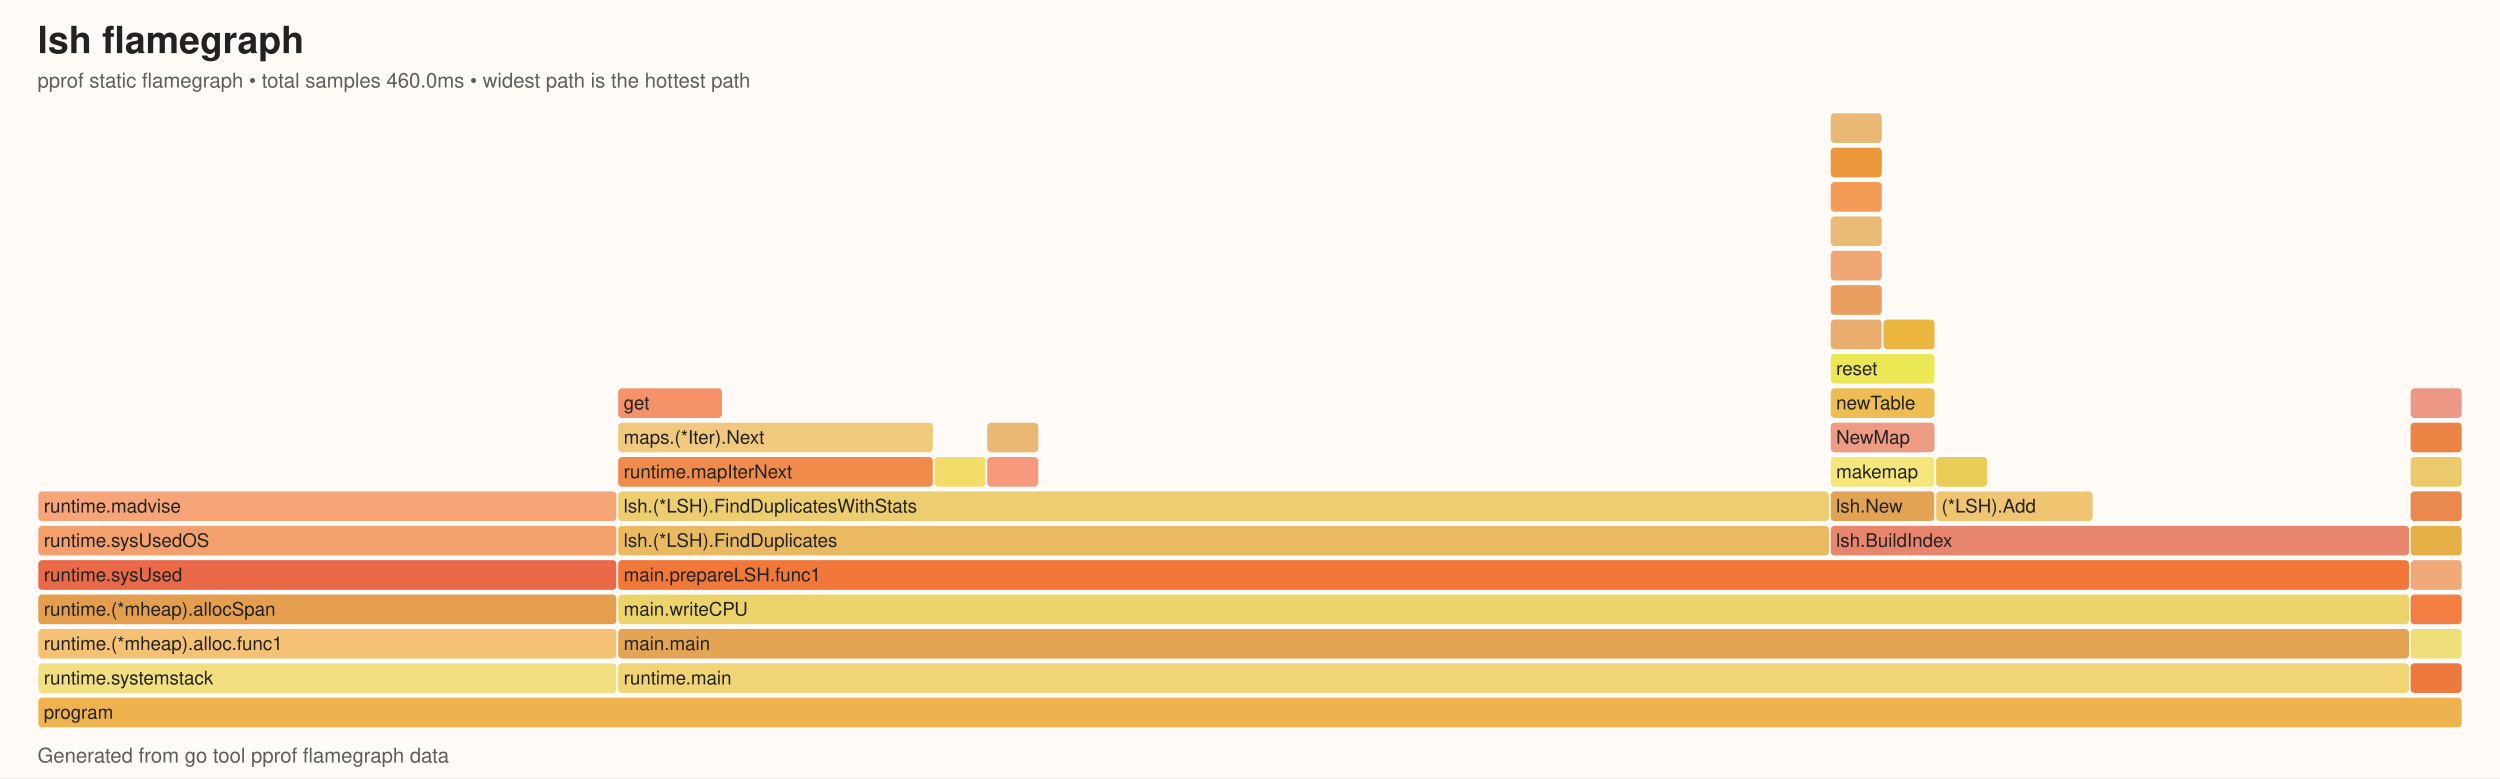
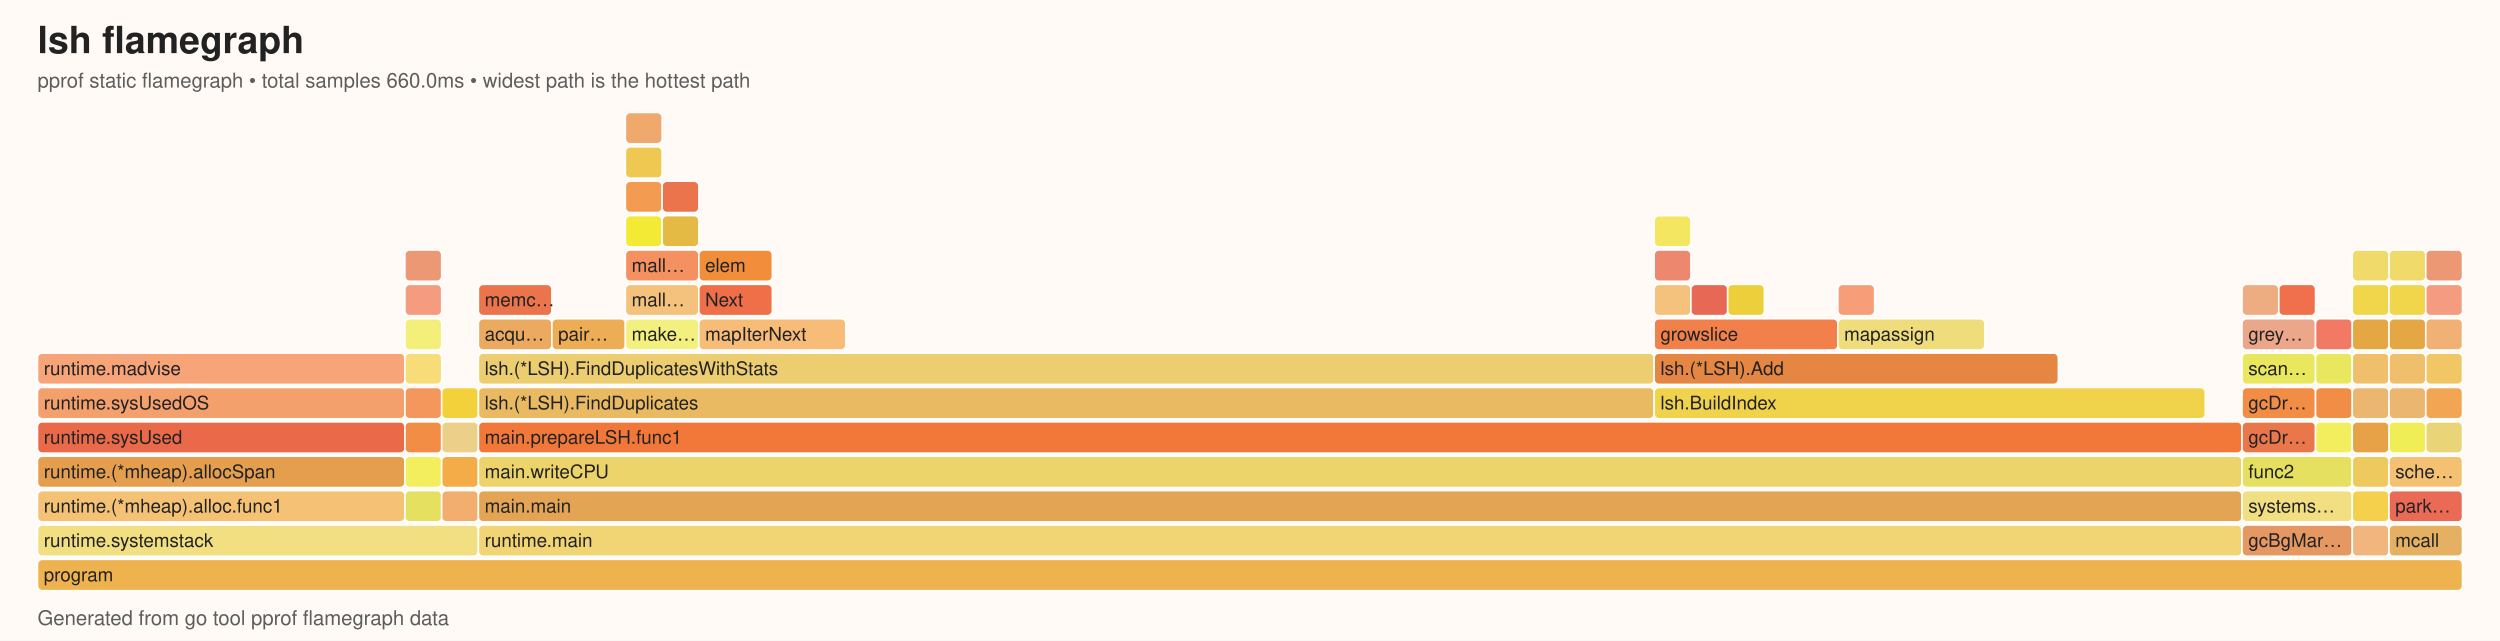
- <svg xmlns="http://www.w3.org/2000/svg" width="1600" height="498" viewBox="0 0 1600 498" role="img" aria-label="lsh flamegraph">
+ <svg xmlns="http://www.w3.org/2000/svg" width="1600" height="410" viewBox="0 0 1600 410" role="img" aria-label="lsh flamegraph">
  <style>text{font-family:-apple-system,BlinkMacSystemFont,'Segoe UI',Helvetica,Arial,sans-serif;}.title{font-size:24px;font-weight:700;fill:#222;}.subtitle{font-size:13px;fill:#5d5d5d;}.box-label{font-size:12px;fill:#222;pointer-events:none;}.box{stroke:#ffffff;stroke-width:1;}</style>
-   <rect x="0" y="0" width="1600" height="498" fill="#fffaf5" />
+   <rect x="0" y="0" width="1600" height="410" fill="#fffaf5" />
  <text class="title" x="24" y="34">lsh flamegraph</text>
-   <text class="subtitle" x="24" y="56">pprof static flamegraph • total samples 460.0ms • widest path is the hottest path</text>
-   <g>
-     <rect class="box" x="24.00" y="446.00" width="1552.00" height="20" rx="3" ry="3" fill="hsl(38,82%,62%)" />
-     <text class="box-label" x="28.00" y="460.00">program</text>
-   </g>
-   <g>
-     <rect class="box" x="24.00" y="424.00" width="371.13" height="20" rx="3" ry="3" fill="hsl(50,81%,73%)" />
-     <text class="box-label" x="28.00" y="438.00">runtime.systemstack</text>
-   </g>
-   <g>
-     <rect class="box" x="24.00" y="402.00" width="371.13" height="20" rx="3" ry="3" fill="hsl(36,87%,71%)" />
-     <text class="box-label" x="28.00" y="416.00">runtime.(*mheap).alloc.func1</text>
-   </g>
-   <g>
-     <rect class="box" x="24.00" y="380.00" width="371.13" height="20" rx="3" ry="3" fill="hsl(32,74%,60%)" />
-     <text class="box-label" x="28.00" y="394.00">runtime.(*mheap).allocSpan</text>
-   </g>
-   <g>
-     <rect class="box" x="24.00" y="358.00" width="371.13" height="20" rx="3" ry="3" fill="hsl(12,78%,60%)" />
-     <text class="box-label" x="28.00" y="372.00">runtime.sysUsed</text>
-   </g>
-   <g>
-     <rect class="box" x="24.00" y="336.00" width="371.13" height="20" rx="3" ry="3" fill="hsl(23,85%,69%)" />
-     <text class="box-label" x="28.00" y="350.00">runtime.sysUsedOS</text>
-   </g>
-   <g>
-     <rect class="box" x="24.00" y="314.00" width="371.13" height="20" rx="3" ry="3" fill="hsl(21,89%,72%)" />
-     <text class="box-label" x="28.00" y="328.00">runtime.madvise</text>
-   </g>
-   <g>
-     <rect class="box" x="395.13" y="424.00" width="1147.13" height="20" rx="3" ry="3" fill="hsl(46,82%,70%)" />
-     <text class="box-label" x="399.13" y="438.00">runtime.main</text>
-   </g>
-   <g>
-     <rect class="box" x="395.13" y="402.00" width="1147.13" height="20" rx="3" ry="3" fill="hsl(34,72%,61%)" />
-     <text class="box-label" x="399.13" y="416.00">main.main</text>
-   </g>
-   <g>
-     <rect class="box" x="395.13" y="380.00" width="1147.13" height="20" rx="3" ry="3" fill="hsl(49,77%,67%)" />
-     <text class="box-label" x="399.13" y="394.00">main.writeCPU</text>
-   </g>
-   <g>
-     <rect class="box" x="395.13" y="358.00" width="1147.13" height="20" rx="3" ry="3" fill="hsl(20,88%,59%)" />
-     <text class="box-label" x="399.13" y="372.00">main.prepareLSH.func1</text>
-   </g>
-   <g>
-     <rect class="box" x="395.13" y="336.00" width="776.00" height="20" rx="3" ry="3" fill="hsl(39,76%,65%)" />
-     <text class="box-label" x="399.13" y="350.00">lsh.(*LSH).FindDuplicates</text>
-   </g>
-   <g>
-     <rect class="box" x="395.13" y="314.00" width="776.00" height="20" rx="3" ry="3" fill="hsl(45,77%,68%)" />
-     <text class="box-label" x="399.13" y="328.00">lsh.(*LSH).FindDuplicatesWithStats</text>
-   </g>
-   <g>
-     <rect class="box" x="395.13" y="292.00" width="202.43" height="20" rx="3" ry="3" fill="hsl(23,85%,62%)" />
-     <text class="box-label" x="399.13" y="306.00">runtime.mapIterNext</text>
-   </g>
-   <g>
-     <rect class="box" x="395.13" y="270.00" width="202.43" height="20" rx="3" ry="3" fill="hsl(39,79%,72%)" />
-     <text class="box-label" x="399.13" y="284.00">maps.(*Iter).Next</text>
-   </g>
-   <g>
-     <rect class="box" x="395.13" y="248.00" width="67.48" height="20" rx="3" ry="3" fill="hsl(17,88%,69%)" />
-     <text class="box-label" x="399.13" y="262.00">get</text>
-   </g>
-   <g>
-     <rect class="box" x="597.57" y="292.00" width="33.74" height="20" rx="3" ry="3" fill="hsl(50,85%,68%)" />
-   </g>
-   <g>
-     <rect class="box" x="631.30" y="292.00" width="33.74" height="20" rx="3" ry="3" fill="hsl(14,89%,73%)" />
-   </g>
-   <g>
-     <rect class="box" x="631.30" y="270.00" width="33.74" height="20" rx="3" ry="3" fill="hsl(34,74%,69%)" />
-   </g>
-   <g>
-     <rect class="box" x="1171.13" y="336.00" width="371.13" height="20" rx="3" ry="3" fill="hsl(12,73%,67%)" />
-     <text class="box-label" x="1175.13" y="350.00">lsh.BuildIndex</text>
-   </g>
-   <g>
-     <rect class="box" x="1171.13" y="314.00" width="67.48" height="20" rx="3" ry="3" fill="hsl(33,72%,61%)" />
-     <text class="box-label" x="1175.13" y="328.00">lsh.New</text>
-   </g>
-   <g>
-     <rect class="box" x="1171.13" y="292.00" width="67.48" height="20" rx="3" ry="3" fill="hsl(53,85%,72%)" />
-     <text class="box-label" x="1175.13" y="306.00">makemap</text>
-   </g>
-   <g>
-     <rect class="box" x="1171.13" y="270.00" width="67.48" height="20" rx="3" ry="3" fill="hsl(14,75%,72%)" />
-     <text class="box-label" x="1175.13" y="284.00">NewMap</text>
-   </g>
-   <g>
-     <rect class="box" x="1171.13" y="248.00" width="67.48" height="20" rx="3" ry="3" fill="hsl(41,81%,63%)" />
-     <text class="box-label" x="1175.13" y="262.00">newTable</text>
-   </g>
-   <g>
-     <rect class="box" x="1171.13" y="226.00" width="67.48" height="20" rx="3" ry="3" fill="hsl(58,80%,63%)" />
-     <text class="box-label" x="1175.13" y="240.00">reset</text>
-   </g>
-   <g>
-     <rect class="box" x="1171.13" y="204.00" width="33.74" height="20" rx="3" ry="3" fill="hsl(31,74%,67%)" />
-   </g>
-   <g>
-     <rect class="box" x="1171.13" y="182.00" width="33.74" height="20" rx="3" ry="3" fill="hsl(27,77%,65%)" />
-   </g>
-   <g>
-     <rect class="box" x="1171.13" y="160.00" width="33.74" height="20" rx="3" ry="3" fill="hsl(24,81%,70%)" />
-   </g>
-   <g>
-     <rect class="box" x="1171.13" y="138.00" width="33.74" height="20" rx="3" ry="3" fill="hsl(36,73%,69%)" />
-   </g>
-   <g>
-     <rect class="box" x="1171.13" y="116.00" width="33.74" height="20" rx="3" ry="3" fill="hsl(26,88%,65%)" />
-   </g>
-   <g>
-     <rect class="box" x="1171.13" y="94.00" width="33.74" height="20" rx="3" ry="3" fill="hsl(31,82%,58%)" />
-   </g>
-   <g>
-     <rect class="box" x="1171.13" y="72.00" width="33.74" height="20" rx="3" ry="3" fill="hsl(34,74%,69%)" />
-   </g>
-   <g>
-     <rect class="box" x="1204.87" y="204.00" width="33.74" height="20" rx="3" ry="3" fill="hsl(42,80%,58%)" />
-   </g>
-   <g>
-     <rect class="box" x="1238.61" y="314.00" width="101.22" height="20" rx="3" ry="3" fill="hsl(40,80%,69%)" />
-     <text class="box-label" x="1242.61" y="328.00">(*LSH).Add</text>
-   </g>
-   <g>
-     <rect class="box" x="1238.61" y="292.00" width="33.74" height="20" rx="3" ry="3" fill="hsl(48,78%,63%)" />
-   </g>
-   <g>
-     <rect class="box" x="1542.26" y="424.00" width="33.74" height="20" rx="3" ry="3" fill="hsl(20,84%,59%)" />
-   </g>
-   <g>
-     <rect class="box" x="1542.26" y="402.00" width="33.74" height="20" rx="3" ry="3" fill="hsl(52,78%,71%)" />
-   </g>
-   <g>
-     <rect class="box" x="1542.26" y="380.00" width="33.74" height="20" rx="3" ry="3" fill="hsl(20,88%,61%)" />
-   </g>
-   <g>
-     <rect class="box" x="1542.26" y="358.00" width="33.74" height="20" rx="3" ry="3" fill="hsl(24,81%,71%)" />
-   </g>
-   <g>
-     <rect class="box" x="1542.26" y="336.00" width="33.74" height="20" rx="3" ry="3" fill="hsl(40,75%,58%)" />
-   </g>
-   <g>
-     <rect class="box" x="1542.26" y="314.00" width="33.74" height="20" rx="3" ry="3" fill="hsl(23,78%,61%)" />
-   </g>
-   <g>
-     <rect class="box" x="1542.26" y="292.00" width="33.74" height="20" rx="3" ry="3" fill="hsl(44,77%,67%)" />
-   </g>
-   <g>
-     <rect class="box" x="1542.26" y="270.00" width="33.74" height="20" rx="3" ry="3" fill="hsl(23,80%,59%)" />
-   </g>
-   <g>
-     <rect class="box" x="1542.26" y="248.00" width="33.74" height="20" rx="3" ry="3" fill="hsl(10,75%,73%)" />
-   </g>
-   <text class="subtitle" x="24" y="488">Generated from go tool pprof flamegraph data</text>
+   <text class="subtitle" x="24" y="56">pprof static flamegraph • total samples 660.0ms • widest path is the hottest path</text>
+   <g>
+     <rect class="box" x="24.00" y="358.00" width="1552.00" height="20" rx="3" ry="3" fill="hsl(38,82%,62%)" />
+     <text class="box-label" x="28.00" y="372.00">program</text>
+   </g>
+   <g>
+     <rect class="box" x="24.00" y="336.00" width="282.18" height="20" rx="3" ry="3" fill="hsl(50,81%,73%)" />
+     <text class="box-label" x="28.00" y="350.00">runtime.systemstack</text>
+   </g>
+   <g>
+     <rect class="box" x="24.00" y="314.00" width="235.15" height="20" rx="3" ry="3" fill="hsl(36,87%,71%)" />
+     <text class="box-label" x="28.00" y="328.00">runtime.(*mheap).alloc.func1</text>
+   </g>
+   <g>
+     <rect class="box" x="24.00" y="292.00" width="235.15" height="20" rx="3" ry="3" fill="hsl(32,74%,60%)" />
+     <text class="box-label" x="28.00" y="306.00">runtime.(*mheap).allocSpan</text>
+   </g>
+   <g>
+     <rect class="box" x="24.00" y="270.00" width="235.15" height="20" rx="3" ry="3" fill="hsl(12,78%,60%)" />
+     <text class="box-label" x="28.00" y="284.00">runtime.sysUsed</text>
+   </g>
+   <g>
+     <rect class="box" x="24.00" y="248.00" width="235.15" height="20" rx="3" ry="3" fill="hsl(23,85%,69%)" />
+     <text class="box-label" x="28.00" y="262.00">runtime.sysUsedOS</text>
+   </g>
+   <g>
+     <rect class="box" x="24.00" y="226.00" width="235.15" height="20" rx="3" ry="3" fill="hsl(21,89%,72%)" />
+     <text class="box-label" x="28.00" y="240.00">runtime.madvise</text>
+   </g>
+   <g>
+     <rect class="box" x="259.15" y="314.00" width="23.52" height="20" rx="3" ry="3" fill="hsl(57,73%,64%)" />
+   </g>
+   <g>
+     <rect class="box" x="259.15" y="292.00" width="23.52" height="20" rx="3" ry="3" fill="hsl(58,86%,66%)" />
+   </g>
+   <g>
+     <rect class="box" x="259.15" y="270.00" width="23.52" height="20" rx="3" ry="3" fill="hsl(25,87%,61%)" />
+   </g>
+   <g>
+     <rect class="box" x="259.15" y="248.00" width="23.52" height="20" rx="3" ry="3" fill="hsl(23,87%,66%)" />
+   </g>
+   <g>
+     <rect class="box" x="259.15" y="226.00" width="23.52" height="20" rx="3" ry="3" fill="hsl(47,89%,72%)" />
+   </g>
+   <g>
+     <rect class="box" x="259.15" y="204.00" width="23.52" height="20" rx="3" ry="3" fill="hsl(57,85%,72%)" />
+   </g>
+   <g>
+     <rect class="box" x="259.15" y="182.00" width="23.52" height="20" rx="3" ry="3" fill="hsl(14,85%,73%)" />
+   </g>
+   <g>
+     <rect class="box" x="259.15" y="160.00" width="23.52" height="20" rx="3" ry="3" fill="hsl(18,76%,69%)" />
+   </g>
+   <g>
+     <rect class="box" x="282.67" y="314.00" width="23.52" height="20" rx="3" ry="3" fill="hsl(29,82%,69%)" />
+   </g>
+   <g>
+     <rect class="box" x="282.67" y="292.00" width="23.52" height="20" rx="3" ry="3" fill="hsl(35,89%,62%)" />
+   </g>
+   <g>
+     <rect class="box" x="282.67" y="270.00" width="23.52" height="20" rx="3" ry="3" fill="hsl(43,72%,73%)" />
+   </g>
+   <g>
+     <rect class="box" x="282.67" y="248.00" width="23.52" height="20" rx="3" ry="3" fill="hsl(49,88%,59%)" />
+   </g>
+   <g>
+     <rect class="box" x="306.18" y="336.00" width="1128.73" height="20" rx="3" ry="3" fill="hsl(46,82%,70%)" />
+     <text class="box-label" x="310.18" y="350.00">runtime.main</text>
+   </g>
+   <g>
+     <rect class="box" x="306.18" y="314.00" width="1128.73" height="20" rx="3" ry="3" fill="hsl(34,72%,61%)" />
+     <text class="box-label" x="310.18" y="328.00">main.main</text>
+   </g>
+   <g>
+     <rect class="box" x="306.18" y="292.00" width="1128.73" height="20" rx="3" ry="3" fill="hsl(49,77%,67%)" />
+     <text class="box-label" x="310.18" y="306.00">main.writeCPU</text>
+   </g>
+   <g>
+     <rect class="box" x="306.18" y="270.00" width="1128.73" height="20" rx="3" ry="3" fill="hsl(20,88%,59%)" />
+     <text class="box-label" x="310.18" y="284.00">main.prepareLSH.func1</text>
+   </g>
+   <g>
+     <rect class="box" x="306.18" y="248.00" width="752.48" height="20" rx="3" ry="3" fill="hsl(39,76%,65%)" />
+     <text class="box-label" x="310.18" y="262.00">lsh.(*LSH).FindDuplicates</text>
+   </g>
+   <g>
+     <rect class="box" x="306.18" y="226.00" width="752.48" height="20" rx="3" ry="3" fill="hsl(45,77%,68%)" />
+     <text class="box-label" x="310.18" y="240.00">lsh.(*LSH).FindDuplicatesWithStats</text>
+   </g>
+   <g>
+     <rect class="box" x="306.18" y="204.00" width="47.03" height="20" rx="3" ry="3" fill="hsl(32,78%,65%)" />
+     <text class="box-label" x="310.18" y="218.00">acqu…</text>
+   </g>
+   <g>
+     <rect class="box" x="306.18" y="182.00" width="47.03" height="20" rx="3" ry="3" fill="hsl(15,80%,61%)" />
+     <text class="box-label" x="310.18" y="196.00">memc…</text>
+   </g>
+   <g>
+     <rect class="box" x="353.21" y="204.00" width="47.03" height="20" rx="3" ry="3" fill="hsl(35,81%,63%)" />
+     <text class="box-label" x="357.21" y="218.00">pair…</text>
+   </g>
+   <g>
+     <rect class="box" x="400.24" y="204.00" width="47.03" height="20" rx="3" ry="3" fill="hsl(58,84%,73%)" />
+     <text class="box-label" x="404.24" y="218.00">make…</text>
+   </g>
+   <g>
+     <rect class="box" x="400.24" y="182.00" width="47.03" height="20" rx="3" ry="3" fill="hsl(35,84%,72%)" />
+     <text class="box-label" x="404.24" y="196.00">mall…</text>
+   </g>
+   <g>
+     <rect class="box" x="400.24" y="160.00" width="47.03" height="20" rx="3" ry="3" fill="hsl(19,88%,67%)" />
+     <text class="box-label" x="404.24" y="174.00">mall…</text>
+   </g>
+   <g>
+     <rect class="box" x="400.24" y="138.00" width="23.52" height="20" rx="3" ry="3" fill="hsl(57,89%,58%)" />
+   </g>
+   <g>
+     <rect class="box" x="400.24" y="116.00" width="23.52" height="20" rx="3" ry="3" fill="hsl(27,88%,64%)" />
+   </g>
+   <g>
+     <rect class="box" x="400.24" y="94.00" width="23.52" height="20" rx="3" ry="3" fill="hsl(45,83%,63%)" />
+   </g>
+   <g>
+     <rect class="box" x="400.24" y="72.00" width="23.52" height="20" rx="3" ry="3" fill="hsl(28,80%,68%)" />
+   </g>
+   <g>
+     <rect class="box" x="423.76" y="138.00" width="23.52" height="20" rx="3" ry="3" fill="hsl(44,75%,58%)" />
+   </g>
+   <g>
+     <rect class="box" x="423.76" y="116.00" width="23.52" height="20" rx="3" ry="3" fill="hsl(15,80%,61%)" />
+   </g>
+   <g>
+     <rect class="box" x="447.27" y="204.00" width="94.06" height="20" rx="3" ry="3" fill="hsl(32,89%,72%)" />
+     <text class="box-label" x="451.27" y="218.00">mapIterNext</text>
+   </g>
+   <g>
+     <rect class="box" x="447.27" y="182.00" width="47.03" height="20" rx="3" ry="3" fill="hsl(14,84%,61%)" />
+     <text class="box-label" x="451.27" y="196.00">Next</text>
+   </g>
+   <g>
+     <rect class="box" x="447.27" y="160.00" width="47.03" height="20" rx="3" ry="3" fill="hsl(27,88%,59%)" />
+     <text class="box-label" x="451.27" y="174.00">elem</text>
+   </g>
+   <g>
+     <rect class="box" x="1058.67" y="248.00" width="352.73" height="20" rx="3" ry="3" fill="hsl(49,86%,62%)" />
+     <text class="box-label" x="1062.67" y="262.00">lsh.BuildIndex</text>
+   </g>
+   <g>
+     <rect class="box" x="1058.67" y="226.00" width="258.67" height="20" rx="3" ry="3" fill="hsl(25,76%,58%)" />
+     <text class="box-label" x="1062.67" y="240.00">lsh.(*LSH).Add</text>
+   </g>
+   <g>
+     <rect class="box" x="1058.67" y="204.00" width="117.58" height="20" rx="3" ry="3" fill="hsl(19,86%,62%)" />
+     <text class="box-label" x="1062.67" y="218.00">growslice</text>
+   </g>
+   <g>
+     <rect class="box" x="1058.67" y="182.00" width="23.52" height="20" rx="3" ry="3" fill="hsl(35,84%,72%)" />
+   </g>
+   <g>
+     <rect class="box" x="1058.67" y="160.00" width="23.52" height="20" rx="3" ry="3" fill="hsl(12,78%,68%)" />
+   </g>
+   <g>
+     <rect class="box" x="1058.67" y="138.00" width="23.52" height="20" rx="3" ry="3" fill="hsl(54,88%,67%)" />
+   </g>
+   <g>
+     <rect class="box" x="1082.18" y="182.00" width="23.52" height="20" rx="3" ry="3" fill="hsl(8,75%,62%)" />
+   </g>
+   <g>
+     <rect class="box" x="1105.70" y="182.00" width="23.52" height="20" rx="3" ry="3" fill="hsl(50,83%,58%)" />
+   </g>
+   <g>
+     <rect class="box" x="1176.24" y="204.00" width="94.06" height="20" rx="3" ry="3" fill="hsl(50,78%,71%)" />
+     <text class="box-label" x="1180.24" y="218.00">mapassign</text>
+   </g>
+   <g>
+     <rect class="box" x="1176.24" y="182.00" width="23.52" height="20" rx="3" ry="3" fill="hsl(18,89%,72%)" />
+   </g>
+   <g>
+     <rect class="box" x="1434.91" y="336.00" width="70.55" height="20" rx="3" ry="3" fill="hsl(25,72%,64%)" />
+     <text class="box-label" x="1438.91" y="350.00">gcBgMar…</text>
+   </g>
+   <g>
+     <rect class="box" x="1434.91" y="314.00" width="70.55" height="20" rx="3" ry="3" fill="hsl(50,81%,73%)" />
+     <text class="box-label" x="1438.91" y="328.00">systems…</text>
+   </g>
+   <g>
+     <rect class="box" x="1434.91" y="292.00" width="70.55" height="20" rx="3" ry="3" fill="hsl(57,73%,64%)" />
+     <text class="box-label" x="1438.91" y="306.00">func2</text>
+   </g>
+   <g>
+     <rect class="box" x="1434.91" y="270.00" width="47.03" height="20" rx="3" ry="3" fill="hsl(17,78%,60%)" />
+     <text class="box-label" x="1438.91" y="284.00">gcDr…</text>
+   </g>
+   <g>
+     <rect class="box" x="1434.91" y="248.00" width="47.03" height="20" rx="3" ry="3" fill="hsl(25,87%,61%)" />
+     <text class="box-label" x="1438.91" y="262.00">gcDr…</text>
+   </g>
+   <g>
+     <rect class="box" x="1434.91" y="226.00" width="47.03" height="20" rx="3" ry="3" fill="hsl(59,76%,64%)" />
+     <text class="box-label" x="1438.91" y="240.00">scan…</text>
+   </g>
+   <g>
+     <rect class="box" x="1434.91" y="204.00" width="47.03" height="20" rx="3" ry="3" fill="hsl(18,72%,73%)" />
+     <text class="box-label" x="1438.91" y="218.00">grey…</text>
+   </g>
+   <g>
+     <rect class="box" x="1434.91" y="182.00" width="23.52" height="20" rx="3" ry="3" fill="hsl(24,76%,72%)" />
+   </g>
+   <g>
+     <rect class="box" x="1458.42" y="182.00" width="23.52" height="20" rx="3" ry="3" fill="hsl(13,85%,62%)" />
+   </g>
+   <g>
+     <rect class="box" x="1481.94" y="270.00" width="23.52" height="20" rx="3" ry="3" fill="hsl(58,86%,66%)" />
+   </g>
+   <g>
+     <rect class="box" x="1481.94" y="248.00" width="23.52" height="20" rx="3" ry="3" fill="hsl(25,87%,61%)" />
+   </g>
+   <g>
+     <rect class="box" x="1481.94" y="226.00" width="23.52" height="20" rx="3" ry="3" fill="hsl(59,76%,64%)" />
+   </g>
+   <g>
+     <rect class="box" x="1481.94" y="204.00" width="23.52" height="20" rx="3" ry="3" fill="hsl(9,85%,67%)" />
+   </g>
+   <g>
+     <rect class="box" x="1505.45" y="336.00" width="23.52" height="20" rx="3" ry="3" fill="hsl(29,81%,72%)" />
+   </g>
+   <g>
+     <rect class="box" x="1505.45" y="314.00" width="23.52" height="20" rx="3" ry="3" fill="hsl(47,89%,63%)" />
+   </g>
+   <g>
+     <rect class="box" x="1505.45" y="292.00" width="23.52" height="20" rx="3" ry="3" fill="hsl(45,80%,65%)" />
+   </g>
+   <g>
+     <rect class="box" x="1505.45" y="270.00" width="23.52" height="20" rx="3" ry="3" fill="hsl(34,77%,59%)" />
+   </g>
+   <g>
+     <rect class="box" x="1505.45" y="248.00" width="23.52" height="20" rx="3" ry="3" fill="hsl(34,75%,68%)" />
+   </g>
+   <g>
+     <rect class="box" x="1505.45" y="226.00" width="23.52" height="20" rx="3" ry="3" fill="hsl(38,80%,68%)" />
+   </g>
+   <g>
+     <rect class="box" x="1505.45" y="204.00" width="23.52" height="20" rx="3" ry="3" fill="hsl(37,75%,58%)" />
+   </g>
+   <g>
+     <rect class="box" x="1505.45" y="182.00" width="23.52" height="20" rx="3" ry="3" fill="hsl(50,86%,62%)" />
+   </g>
+   <g>
+     <rect class="box" x="1505.45" y="160.00" width="23.52" height="20" rx="3" ry="3" fill="hsl(50,82%,68%)" />
+   </g>
+   <g>
+     <rect class="box" x="1528.97" y="336.00" width="47.03" height="20" rx="3" ry="3" fill="hsl(36,72%,64%)" />
+     <text class="box-label" x="1532.97" y="350.00">mcall</text>
+   </g>
+   <g>
+     <rect class="box" x="1528.97" y="314.00" width="47.03" height="20" rx="3" ry="3" fill="hsl(8,79%,63%)" />
+     <text class="box-label" x="1532.97" y="328.00">park…</text>
+   </g>
+   <g>
+     <rect class="box" x="1528.97" y="292.00" width="47.03" height="20" rx="3" ry="3" fill="hsl(36,85%,70%)" />
+     <text class="box-label" x="1532.97" y="306.00">sche…</text>
+   </g>
+   <g>
+     <rect class="box" x="1528.97" y="270.00" width="23.52" height="20" rx="3" ry="3" fill="hsl(59,84%,64%)" />
+   </g>
+   <g>
+     <rect class="box" x="1528.97" y="248.00" width="23.52" height="20" rx="3" ry="3" fill="hsl(34,75%,68%)" />
+   </g>
+   <g>
+     <rect class="box" x="1528.97" y="226.00" width="23.52" height="20" rx="3" ry="3" fill="hsl(38,80%,68%)" />
+   </g>
+   <g>
+     <rect class="box" x="1528.97" y="204.00" width="23.52" height="20" rx="3" ry="3" fill="hsl(37,75%,58%)" />
+   </g>
+   <g>
+     <rect class="box" x="1528.97" y="182.00" width="23.52" height="20" rx="3" ry="3" fill="hsl(50,86%,62%)" />
+   </g>
+   <g>
+     <rect class="box" x="1528.97" y="160.00" width="23.52" height="20" rx="3" ry="3" fill="hsl(50,82%,68%)" />
+   </g>
+   <g>
+     <rect class="box" x="1552.48" y="270.00" width="23.52" height="20" rx="3" ry="3" fill="hsl(49,72%,69%)" />
+   </g>
+   <g>
+     <rect class="box" x="1552.48" y="248.00" width="23.52" height="20" rx="3" ry="3" fill="hsl(31,86%,64%)" />
+   </g>
+   <g>
+     <rect class="box" x="1552.48" y="226.00" width="23.52" height="20" rx="3" ry="3" fill="hsl(42,83%,67%)" />
+   </g>
+   <g>
+     <rect class="box" x="1552.48" y="204.00" width="23.52" height="20" rx="3" ry="3" fill="hsl(29,82%,70%)" />
+   </g>
+   <g>
+     <rect class="box" x="1552.48" y="182.00" width="23.52" height="20" rx="3" ry="3" fill="hsl(14,85%,73%)" />
+   </g>
+   <g>
+     <rect class="box" x="1552.48" y="160.00" width="23.52" height="20" rx="3" ry="3" fill="hsl(18,76%,69%)" />
+   </g>
+   <text class="subtitle" x="24" y="400">Generated from go tool pprof flamegraph data</text>
</svg>
